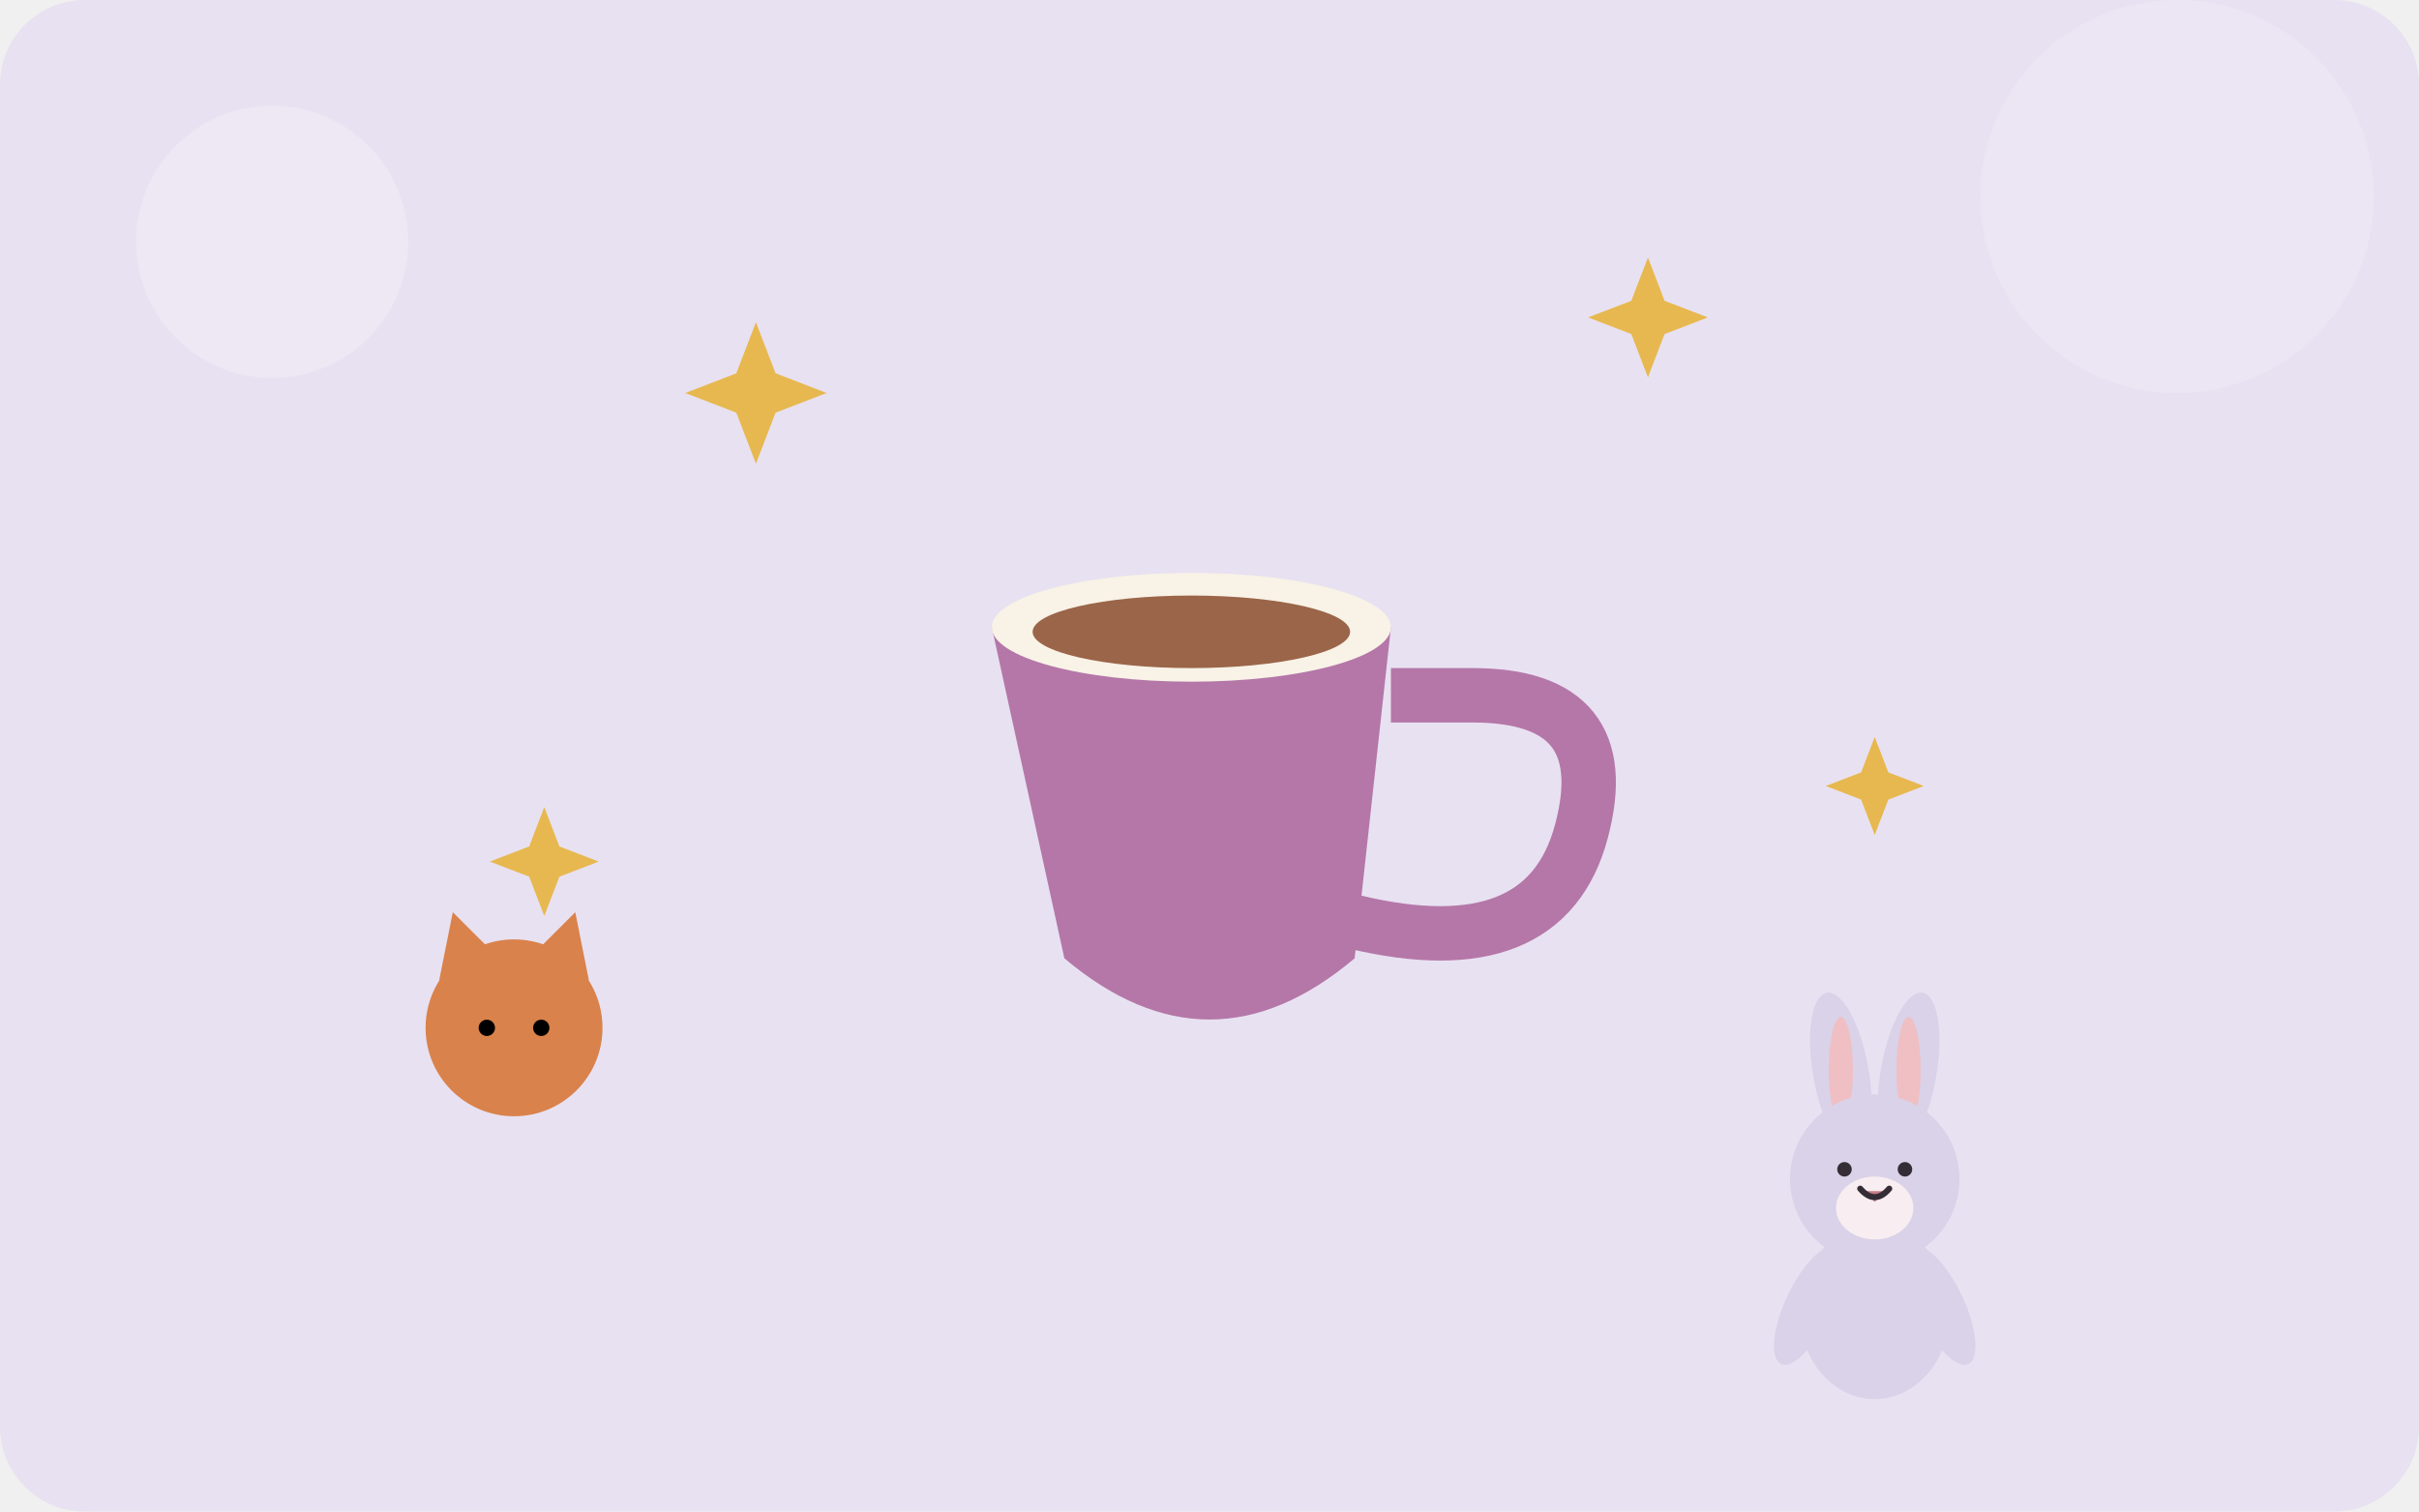
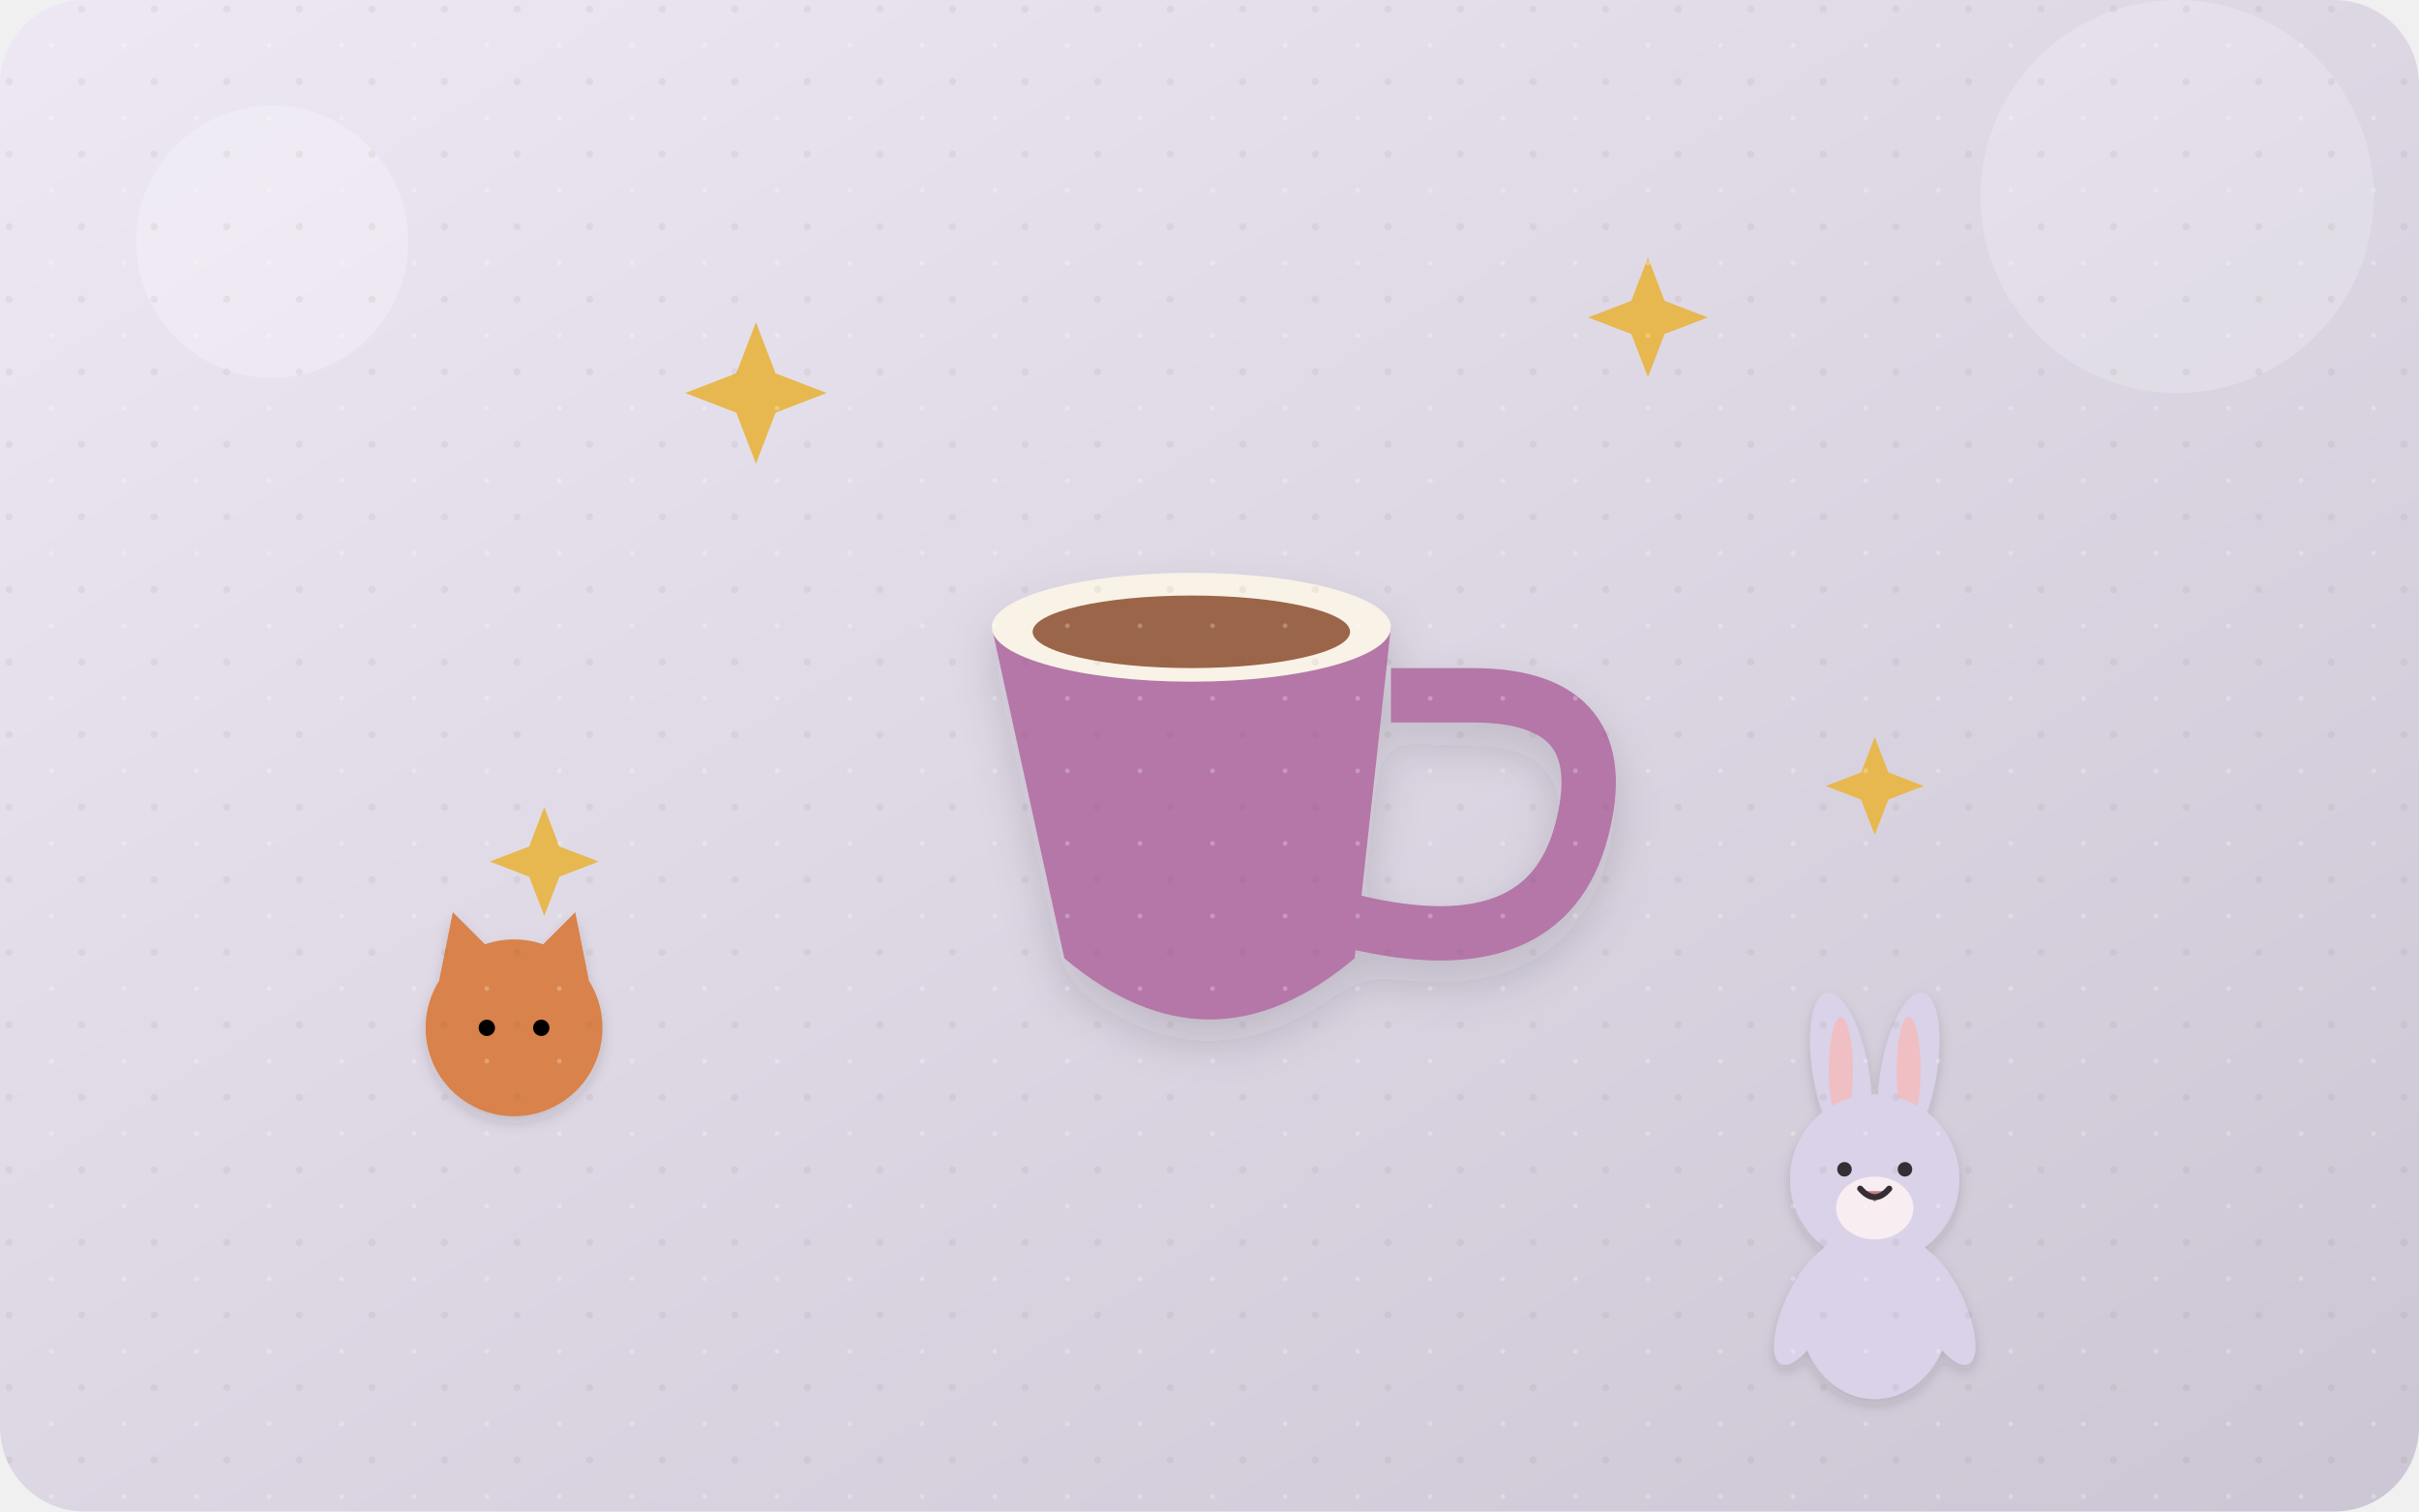
<svg xmlns="http://www.w3.org/2000/svg" viewBox="0 0 800 500" role="img">
-   <rect width="800" height="500" rx="28" fill="#E8E1F1" />
+   <defs>
+     <linearGradient id="bg" x1="0" y1="0" x2="1" y2="1">
+       <stop offset="0" stop-color="#eee8f4" />
+       <stop offset="1" stop-color="#ccc6d4" />
+     </linearGradient>
+     <pattern id="grain" width="24" height="24" patternUnits="userSpaceOnUse">
+       <circle cx="3" cy="3" r="1.2" fill="#6B5644" opacity=".08" />
+       <circle cx="17" cy="15" r=".8" fill="#FFFFFF" opacity=".25" />
+     </pattern>
+     <filter id="shadow" x="-30%" y="-30%" width="160%" height="170%">
+       <feDropShadow dx="0" dy="5" stdDeviation="5" flood-color="#352D35" flood-opacity=".16" />
+     </filter>
+   </defs>
+   <rect width="800" height="500" rx="28" fill="url(#bg)" />
  <circle cx="90" cy="80" r="45" fill="#FFFFFF" opacity=".22" />
  <circle cx="720" cy="65" r="65" fill="#FFFFFF" opacity=".18" />
-   <g transform="translate(400 260) scale(1.5)">
+   <g filter="url(#shadow)" transform="translate(400 260) scale(1.5)">
    <g>
      <path d="M-48-35H40L32 38Q0 65-32 38Z" fill="#B477A8" />
      <path d="M40-20h18q32 0 24 30T32 30" fill="none" stroke="#B477A8" stroke-width="12" />
      <ellipse cx="-4" cy="-35" rx="44" ry="12" fill="#F8F2E7" />
      <ellipse cx="-4" cy="-34" rx="35" ry="8" fill="#9B6549" />
    </g>
  </g>
  <path d="M250 106.6l6.5 16.9 16.9 6.5-16.9 6.5-6.5 16.9-6.5-16.9-16.9-6.5 16.9-6.5Z" fill="#E7B84F" />
  <path d="M545 85.2l5.5 14.3 14.3 5.5-14.3 5.5-5.5 14.3-5.5-14.3-14.3-5.5 14.3-5.5Z" fill="#E7B84F" />
  <path d="M620 243.8l4.5 11.7 11.7 4.5-11.7 4.5-4.5 11.7-4.5-11.7-11.7-4.5 11.7-4.5Z" fill="#E7B84F" />
  <path d="M180 267l5 13 13 5-13 5-5 13-5-13-13-5 13-5Z" fill="#E7B84F" />
-   <g transform="translate(170 340) scale(.45)">
+   <g filter="url(#shadow)" transform="translate(170 340) scale(.45)">
    <circle r="65" fill="#D9824B" />
    <path d="M-55-35-45-85-10-50M55-35 45-85 10-50" fill="#D9824B" />
    <circle cx="-20" r="6" />
    <circle cx="20" r="6" />
  </g>
-   <g transform="translate(620 390) scale(0.4)">
+   <g filter="url(#shadow)" transform="translate(620 390) scale(0.4)">
    <ellipse cx="-28" cy="-88" rx="23" ry="67" fill="#D9D2E8" transform="rotate(-10 -28 -88)" />
    <ellipse cx="28" cy="-88" rx="23" ry="67" fill="#D9D2E8" transform="rotate(10 28 -88)" />
    <ellipse cx="-28" cy="-90" rx="10" ry="44" fill="#F0BFC4" />
    <ellipse cx="28" cy="-90" rx="10" ry="44" fill="#F0BFC4" />
    <ellipse cy="110" rx="62" ry="72" fill="#D9D2E8" />
    <circle cy="0" r="70" fill="#D9D2E8" />
    <ellipse cy="24" rx="32" ry="26" fill="#F8EDF0" />
    <circle cx="-25" cy="-8" r="6" fill="#352D35" />
    <circle cx="25" cy="-8" r="6" fill="#352D35" />
    <path d="M-8 10h16l-8 9Z" fill="#C77C87" />
    <g fill="none" stroke="#352D35" stroke-width="5" stroke-linecap="round">
      <path d="M-12 8q12 14 24 0" />
    </g>
    <ellipse cx="-55" cy="105" rx="19" ry="53" fill="#D9D2E8" transform="rotate(25 -55 105)" />
    <ellipse cx="55" cy="105" rx="19" ry="53" fill="#D9D2E8" transform="rotate(-25 55 105)" />
  </g>
+   <rect width="800" height="500" rx="28" fill="url(#grain)" pointer-events="none" />
</svg>
